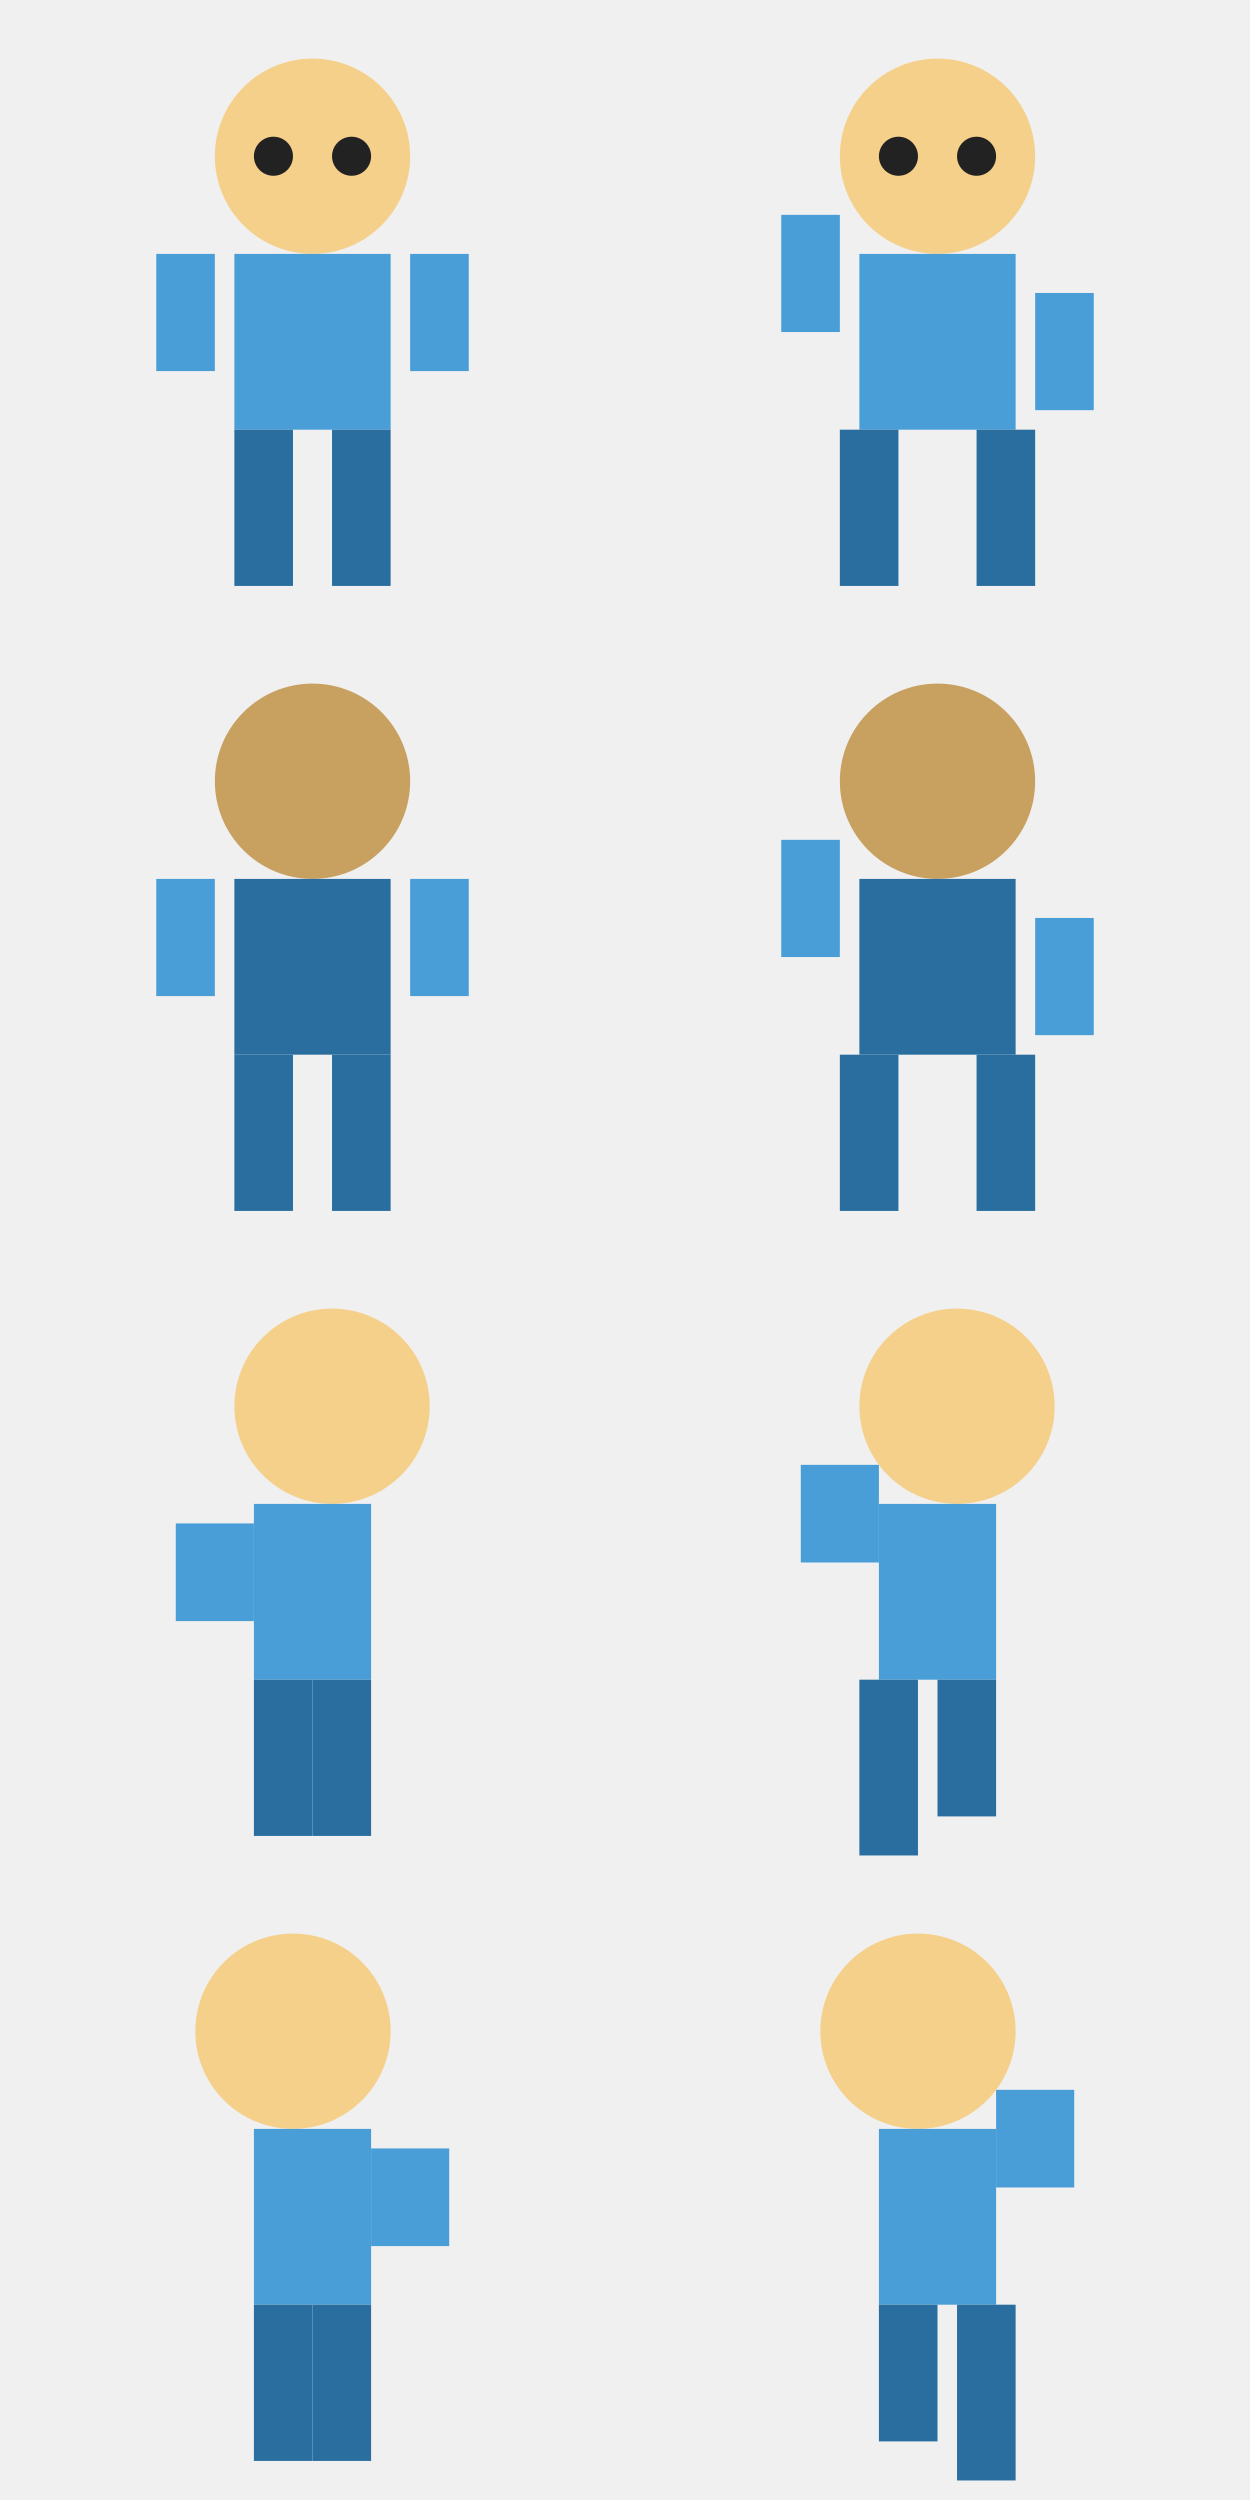
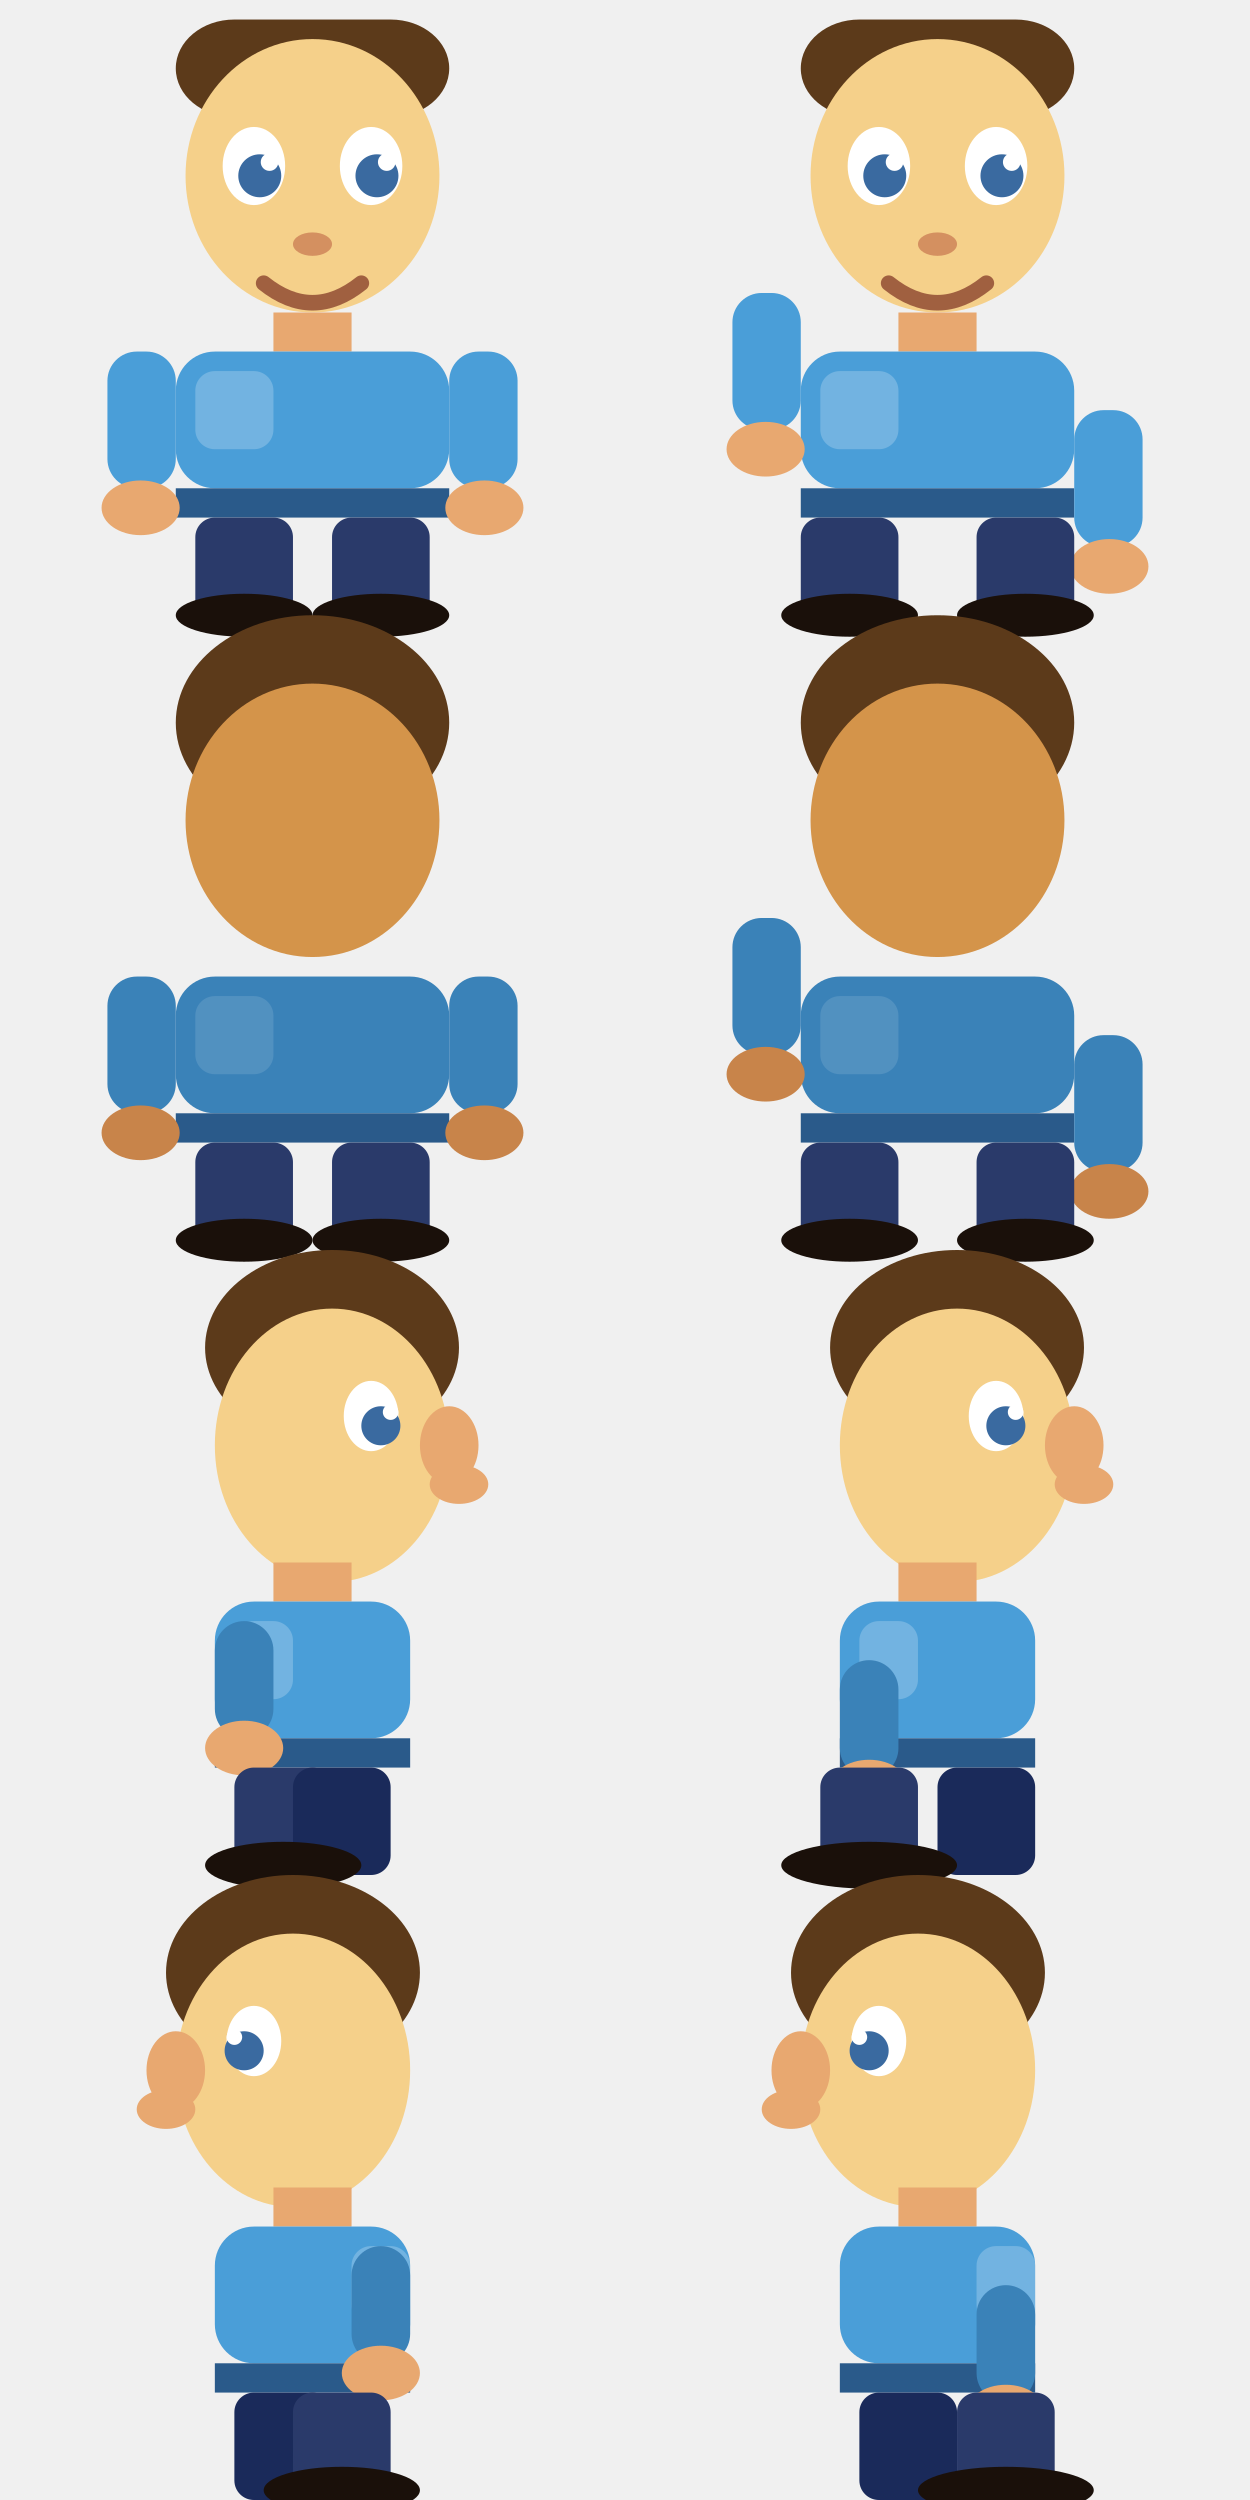
<svg xmlns="http://www.w3.org/2000/svg" width="64" height="128" viewBox="0 0 64 128">
  <g transform="translate(0,0)">
-     <circle cx="16" cy="8" r="5" fill="#f5d08a" />
-     <circle cx="14" cy="8" r="1" fill="#222" />
-     <circle cx="18" cy="8" r="1" fill="#222" />
-     <rect x="12" y="13" width="8" height="9" fill="#4a9ed8" />
-     <rect x="8" y="13" width="3" height="6" fill="#4a9ed8" />
-     <rect x="21" y="13" width="3" height="6" fill="#4a9ed8" />
-     <rect x="12" y="22" width="3" height="8" fill="#2a6ea0" />
-     <rect x="17" y="22" width="3" height="8" fill="#2a6ea0" />
+     <rect x="9" y="1" width="14" height="5" rx="3" fill="#5c3a1a" />
+     <ellipse cx="16" cy="9" rx="6.5" ry="7" fill="#f5d08a" />
+     <ellipse cx="13" cy="8.5" rx="1.6" ry="2" fill="white" />
+     <ellipse cx="19" cy="8.5" rx="1.6" ry="2" fill="white" />
+     <circle cx="13.3" cy="9" r="1.1" fill="#3a6aa0" />
+     <circle cx="19.3" cy="9" r="1.1" fill="#3a6aa0" />
+     <circle cx="13.8" cy="8.3" r="0.45" fill="white" />
+     <circle cx="19.8" cy="8.3" r="0.45" fill="white" />
+     <ellipse cx="16" cy="12.5" rx="1" ry="0.6" fill="#d49060" />
+     <path d="M13.5 14.5 Q16 16.5 18.5 14.5" stroke="#a06040" stroke-width="0.8" fill="none" stroke-linecap="round" />
+     <rect x="14" y="16" width="4" height="2" fill="#e8a870" />
+     <rect x="9" y="18" width="14" height="7" rx="2" fill="#4a9ed8" />
+     <rect x="10" y="19" width="4" height="4" rx="1" fill="rgba(255,255,255,0.22)" />
+     <rect x="9" y="25" width="14" height="1.5" fill="#2a5a8a" />
+     <rect x="5.5" y="18" width="3.5" height="7" rx="1.5" fill="#4a9ed8" />
+     <ellipse cx="7.2" cy="26" rx="2" ry="1.4" fill="#e8a870" />
+     <rect x="23" y="18" width="3.5" height="7" rx="1.5" fill="#4a9ed8" />
+     <ellipse cx="24.8" cy="26" rx="2" ry="1.4" fill="#e8a870" />
+     <rect x="10" y="26.5" width="5" height="5.5" rx="1" fill="#2a3a6a" />
+     <rect x="17" y="26.5" width="5" height="5.5" rx="1" fill="#2a3a6a" />
+     <ellipse cx="12.5" cy="31.5" rx="3.5" ry="1.1" fill="#1a100a" />
+     <ellipse cx="19.5" cy="31.5" rx="3.5" ry="1.1" fill="#1a100a" />
  </g>
  <g transform="translate(32,0)">
-     <circle cx="16" cy="8" r="5" fill="#f5d08a" />
-     <circle cx="14" cy="8" r="1" fill="#222" />
-     <circle cx="18" cy="8" r="1" fill="#222" />
-     <rect x="12" y="13" width="8" height="9" fill="#4a9ed8" />
-     <rect x="8" y="11" width="3" height="6" fill="#4a9ed8" />
-     <rect x="21" y="15" width="3" height="6" fill="#4a9ed8" />
-     <rect x="11" y="22" width="3" height="8" fill="#2a6ea0" />
-     <rect x="18" y="22" width="3" height="8" fill="#2a6ea0" />
+     <rect x="9" y="1" width="14" height="5" rx="3" fill="#5c3a1a" />
+     <ellipse cx="16" cy="9" rx="6.5" ry="7" fill="#f5d08a" />
+     <ellipse cx="13" cy="8.5" rx="1.6" ry="2" fill="white" />
+     <ellipse cx="19" cy="8.5" rx="1.6" ry="2" fill="white" />
+     <circle cx="13.3" cy="9" r="1.1" fill="#3a6aa0" />
+     <circle cx="19.3" cy="9" r="1.1" fill="#3a6aa0" />
+     <circle cx="13.8" cy="8.3" r="0.45" fill="white" />
+     <circle cx="19.8" cy="8.3" r="0.45" fill="white" />
+     <ellipse cx="16" cy="12.5" rx="1" ry="0.6" fill="#d49060" />
+     <path d="M13.5 14.5 Q16 16.5 18.5 14.5" stroke="#a06040" stroke-width="0.8" fill="none" stroke-linecap="round" />
+     <rect x="14" y="16" width="4" height="2" fill="#e8a870" />
+     <rect x="9" y="18" width="14" height="7" rx="2" fill="#4a9ed8" />
+     <rect x="10" y="19" width="4" height="4" rx="1" fill="rgba(255,255,255,0.22)" />
+     <rect x="9" y="25" width="14" height="1.5" fill="#2a5a8a" />
+     <rect x="5.5" y="15" width="3.5" height="7" rx="1.5" fill="#4a9ed8" />
+     <ellipse cx="7.2" cy="23" rx="2" ry="1.4" fill="#e8a870" />
+     <rect x="23" y="21" width="3.5" height="7" rx="1.5" fill="#4a9ed8" />
+     <ellipse cx="24.8" cy="29" rx="2" ry="1.4" fill="#e8a870" />
+     <rect x="9" y="26.5" width="5" height="5.5" rx="1" fill="#2a3a6a" />
+     <rect x="18" y="26.5" width="5" height="5.5" rx="1" fill="#2a3a6a" />
+     <ellipse cx="11.5" cy="31.5" rx="3.5" ry="1.1" fill="#1a100a" />
+     <ellipse cx="20.5" cy="31.5" rx="3.5" ry="1.1" fill="#1a100a" />
  </g>
  <g transform="translate(0,32)">
-     <circle cx="16" cy="8" r="5" fill="#c8a060" />
-     <rect x="12" y="13" width="8" height="9" fill="#2a6ea0" />
-     <rect x="8" y="13" width="3" height="6" fill="#4a9ed8" />
-     <rect x="21" y="13" width="3" height="6" fill="#4a9ed8" />
-     <rect x="12" y="22" width="3" height="8" fill="#2a6ea0" />
-     <rect x="17" y="22" width="3" height="8" fill="#2a6ea0" />
+     <ellipse cx="16" cy="5" rx="7" ry="5.5" fill="#5c3a1a" />
+     <ellipse cx="16" cy="10" rx="6.5" ry="7" fill="#d4944a" />
+     <rect x="9" y="18" width="14" height="7" rx="2" fill="#3a82b8" />
+     <rect x="10" y="19" width="4" height="4" rx="1" fill="rgba(255,255,255,0.12)" />
+     <rect x="9" y="25" width="14" height="1.5" fill="#2a5a8a" />
+     <rect x="5.5" y="18" width="3.5" height="7" rx="1.5" fill="#3a82b8" />
+     <ellipse cx="7.2" cy="26" rx="2" ry="1.4" fill="#c8844a" />
+     <rect x="23" y="18" width="3.5" height="7" rx="1.5" fill="#3a82b8" />
+     <ellipse cx="24.8" cy="26" rx="2" ry="1.4" fill="#c8844a" />
+     <rect x="10" y="26.5" width="5" height="5.5" rx="1" fill="#2a3a6a" />
+     <rect x="17" y="26.5" width="5" height="5.5" rx="1" fill="#2a3a6a" />
+     <ellipse cx="12.5" cy="31.5" rx="3.5" ry="1.1" fill="#1a100a" />
+     <ellipse cx="19.5" cy="31.5" rx="3.5" ry="1.1" fill="#1a100a" />
  </g>
  <g transform="translate(32,32)">
-     <circle cx="16" cy="8" r="5" fill="#c8a060" />
-     <rect x="12" y="13" width="8" height="9" fill="#2a6ea0" />
-     <rect x="8" y="11" width="3" height="6" fill="#4a9ed8" />
-     <rect x="21" y="15" width="3" height="6" fill="#4a9ed8" />
-     <rect x="11" y="22" width="3" height="8" fill="#2a6ea0" />
-     <rect x="18" y="22" width="3" height="8" fill="#2a6ea0" />
+     <ellipse cx="16" cy="5" rx="7" ry="5.5" fill="#5c3a1a" />
+     <ellipse cx="16" cy="10" rx="6.5" ry="7" fill="#d4944a" />
+     <rect x="9" y="18" width="14" height="7" rx="2" fill="#3a82b8" />
+     <rect x="10" y="19" width="4" height="4" rx="1" fill="rgba(255,255,255,0.12)" />
+     <rect x="9" y="25" width="14" height="1.5" fill="#2a5a8a" />
+     <rect x="5.5" y="15" width="3.5" height="7" rx="1.5" fill="#3a82b8" />
+     <ellipse cx="7.2" cy="23" rx="2" ry="1.4" fill="#c8844a" />
+     <rect x="23" y="21" width="3.5" height="7" rx="1.5" fill="#3a82b8" />
+     <ellipse cx="24.8" cy="29" rx="2" ry="1.4" fill="#c8844a" />
+     <rect x="9" y="26.5" width="5" height="5.5" rx="1" fill="#2a3a6a" />
+     <rect x="18" y="26.5" width="5" height="5.5" rx="1" fill="#2a3a6a" />
+     <ellipse cx="11.5" cy="31.5" rx="3.5" ry="1.1" fill="#1a100a" />
+     <ellipse cx="20.5" cy="31.5" rx="3.5" ry="1.1" fill="#1a100a" />
  </g>
  <g transform="translate(0,64)">
-     <circle cx="17" cy="8" r="5" fill="#f5d08a" />
-     <rect x="13" y="13" width="6" height="9" fill="#4a9ed8" />
-     <rect x="9" y="14" width="4" height="5" fill="#4a9ed8" />
-     <rect x="13" y="22" width="3" height="8" fill="#2a6ea0" />
-     <rect x="16" y="22" width="3" height="8" fill="#2a6ea0" />
+     <ellipse cx="17" cy="5" rx="6.5" ry="5" fill="#5c3a1a" />
+     <ellipse cx="17" cy="10" rx="6" ry="7" fill="#f5d08a" />
+     <ellipse cx="23" cy="10" rx="1.5" ry="2" fill="#e8a870" />
+     <ellipse cx="19" cy="8.5" rx="1.4" ry="1.8" fill="white" />
+     <circle cx="19.5" cy="9" r="1" fill="#3a6aa0" />
+     <circle cx="20" cy="8.3" r="0.4" fill="white" />
+     <ellipse cx="23.5" cy="12" rx="1.5" ry="1" fill="#e8a870" />
+     <rect x="14" y="16" width="4" height="2" fill="#e8a870" />
+     <rect x="11" y="18" width="10" height="7" rx="2" fill="#4a9ed8" />
+     <rect x="12" y="19" width="3" height="4" rx="1" fill="rgba(255,255,255,0.22)" />
+     <rect x="11" y="25" width="10" height="1.5" fill="#2a5a8a" />
+     <rect x="11" y="19" width="3" height="6" rx="1.5" fill="#3a82b8" />
+     <ellipse cx="12.5" cy="25.5" rx="2" ry="1.4" fill="#e8a870" />
+     <rect x="12" y="26.5" width="5" height="5.5" rx="1" fill="#2a3a6a" />
+     <rect x="15" y="26.5" width="5" height="5.5" rx="1" fill="#1a2a5a" />
+     <ellipse cx="14.5" cy="31.5" rx="4" ry="1.2" fill="#1a100a" />
  </g>
  <g transform="translate(32,64)">
-     <circle cx="17" cy="8" r="5" fill="#f5d08a" />
-     <rect x="13" y="13" width="6" height="9" fill="#4a9ed8" />
-     <rect x="9" y="11" width="4" height="5" fill="#4a9ed8" />
-     <rect x="12" y="22" width="3" height="9" fill="#2a6ea0" />
-     <rect x="16" y="22" width="3" height="7" fill="#2a6ea0" />
+     <ellipse cx="17" cy="5" rx="6.5" ry="5" fill="#5c3a1a" />
+     <ellipse cx="17" cy="10" rx="6" ry="7" fill="#f5d08a" />
+     <ellipse cx="23" cy="10" rx="1.5" ry="2" fill="#e8a870" />
+     <ellipse cx="19" cy="8.5" rx="1.4" ry="1.8" fill="white" />
+     <circle cx="19.5" cy="9" r="1" fill="#3a6aa0" />
+     <circle cx="20" cy="8.3" r="0.4" fill="white" />
+     <ellipse cx="23.5" cy="12" rx="1.5" ry="1" fill="#e8a870" />
+     <rect x="14" y="16" width="4" height="2" fill="#e8a870" />
+     <rect x="11" y="18" width="10" height="7" rx="2" fill="#4a9ed8" />
+     <rect x="12" y="19" width="3" height="4" rx="1" fill="rgba(255,255,255,0.22)" />
+     <rect x="11" y="25" width="10" height="1.5" fill="#2a5a8a" />
+     <rect x="11" y="21" width="3" height="6" rx="1.5" fill="#3a82b8" />
+     <ellipse cx="12.5" cy="27.5" rx="2" ry="1.4" fill="#e8a870" />
+     <rect x="10" y="26.5" width="5" height="5.5" rx="1" fill="#2a3a6a" />
+     <rect x="16" y="26.5" width="5" height="5.5" rx="1" fill="#1a2a5a" />
+     <ellipse cx="12.5" cy="31.5" rx="4.5" ry="1.2" fill="#1a100a" />
  </g>
  <g transform="translate(0,96)">
-     <circle cx="15" cy="8" r="5" fill="#f5d08a" />
-     <rect x="13" y="13" width="6" height="9" fill="#4a9ed8" />
-     <rect x="19" y="14" width="4" height="5" fill="#4a9ed8" />
-     <rect x="16" y="22" width="3" height="8" fill="#2a6ea0" />
-     <rect x="13" y="22" width="3" height="8" fill="#2a6ea0" />
+     <ellipse cx="15" cy="5" rx="6.5" ry="5" fill="#5c3a1a" />
+     <ellipse cx="15" cy="10" rx="6" ry="7" fill="#f5d08a" />
+     <ellipse cx="9" cy="10" rx="1.5" ry="2" fill="#e8a870" />
+     <ellipse cx="13" cy="8.5" rx="1.4" ry="1.8" fill="white" />
+     <circle cx="12.5" cy="9" r="1" fill="#3a6aa0" />
+     <circle cx="12" cy="8.3" r="0.4" fill="white" />
+     <ellipse cx="8.5" cy="12" rx="1.5" ry="1" fill="#e8a870" />
+     <rect x="14" y="16" width="4" height="2" fill="#e8a870" />
+     <rect x="11" y="18" width="10" height="7" rx="2" fill="#4a9ed8" />
+     <rect x="18" y="19" width="3" height="4" rx="1" fill="rgba(255,255,255,0.22)" />
+     <rect x="11" y="25" width="10" height="1.5" fill="#2a5a8a" />
+     <rect x="18" y="19" width="3" height="6" rx="1.5" fill="#3a82b8" />
+     <ellipse cx="19.5" cy="25.5" rx="2" ry="1.4" fill="#e8a870" />
+     <rect x="12" y="26.5" width="5" height="5.5" rx="1" fill="#1a2a5a" />
+     <rect x="15" y="26.5" width="5" height="5.5" rx="1" fill="#2a3a6a" />
+     <ellipse cx="17.5" cy="31.5" rx="4" ry="1.2" fill="#1a100a" />
  </g>
  <g transform="translate(32,96)">
-     <circle cx="15" cy="8" r="5" fill="#f5d08a" />
-     <rect x="13" y="13" width="6" height="9" fill="#4a9ed8" />
-     <rect x="19" y="11" width="4" height="5" fill="#4a9ed8" />
-     <rect x="17" y="22" width="3" height="9" fill="#2a6ea0" />
-     <rect x="13" y="22" width="3" height="7" fill="#2a6ea0" />
+     <ellipse cx="15" cy="5" rx="6.5" ry="5" fill="#5c3a1a" />
+     <ellipse cx="15" cy="10" rx="6" ry="7" fill="#f5d08a" />
+     <ellipse cx="9" cy="10" rx="1.5" ry="2" fill="#e8a870" />
+     <ellipse cx="13" cy="8.5" rx="1.4" ry="1.8" fill="white" />
+     <circle cx="12.5" cy="9" r="1" fill="#3a6aa0" />
+     <circle cx="12" cy="8.3" r="0.4" fill="white" />
+     <ellipse cx="8.5" cy="12" rx="1.5" ry="1" fill="#e8a870" />
+     <rect x="14" y="16" width="4" height="2" fill="#e8a870" />
+     <rect x="11" y="18" width="10" height="7" rx="2" fill="#4a9ed8" />
+     <rect x="18" y="19" width="3" height="4" rx="1" fill="rgba(255,255,255,0.22)" />
+     <rect x="11" y="25" width="10" height="1.5" fill="#2a5a8a" />
+     <rect x="18" y="21" width="3" height="6" rx="1.5" fill="#3a82b8" />
+     <ellipse cx="19.5" cy="27.5" rx="2" ry="1.4" fill="#e8a870" />
+     <rect x="12" y="26.5" width="5" height="5.5" rx="1" fill="#1a2a5a" />
+     <rect x="17" y="26.5" width="5" height="5.5" rx="1" fill="#2a3a6a" />
+     <ellipse cx="19.5" cy="31.5" rx="4.5" ry="1.2" fill="#1a100a" />
  </g>
</svg>
